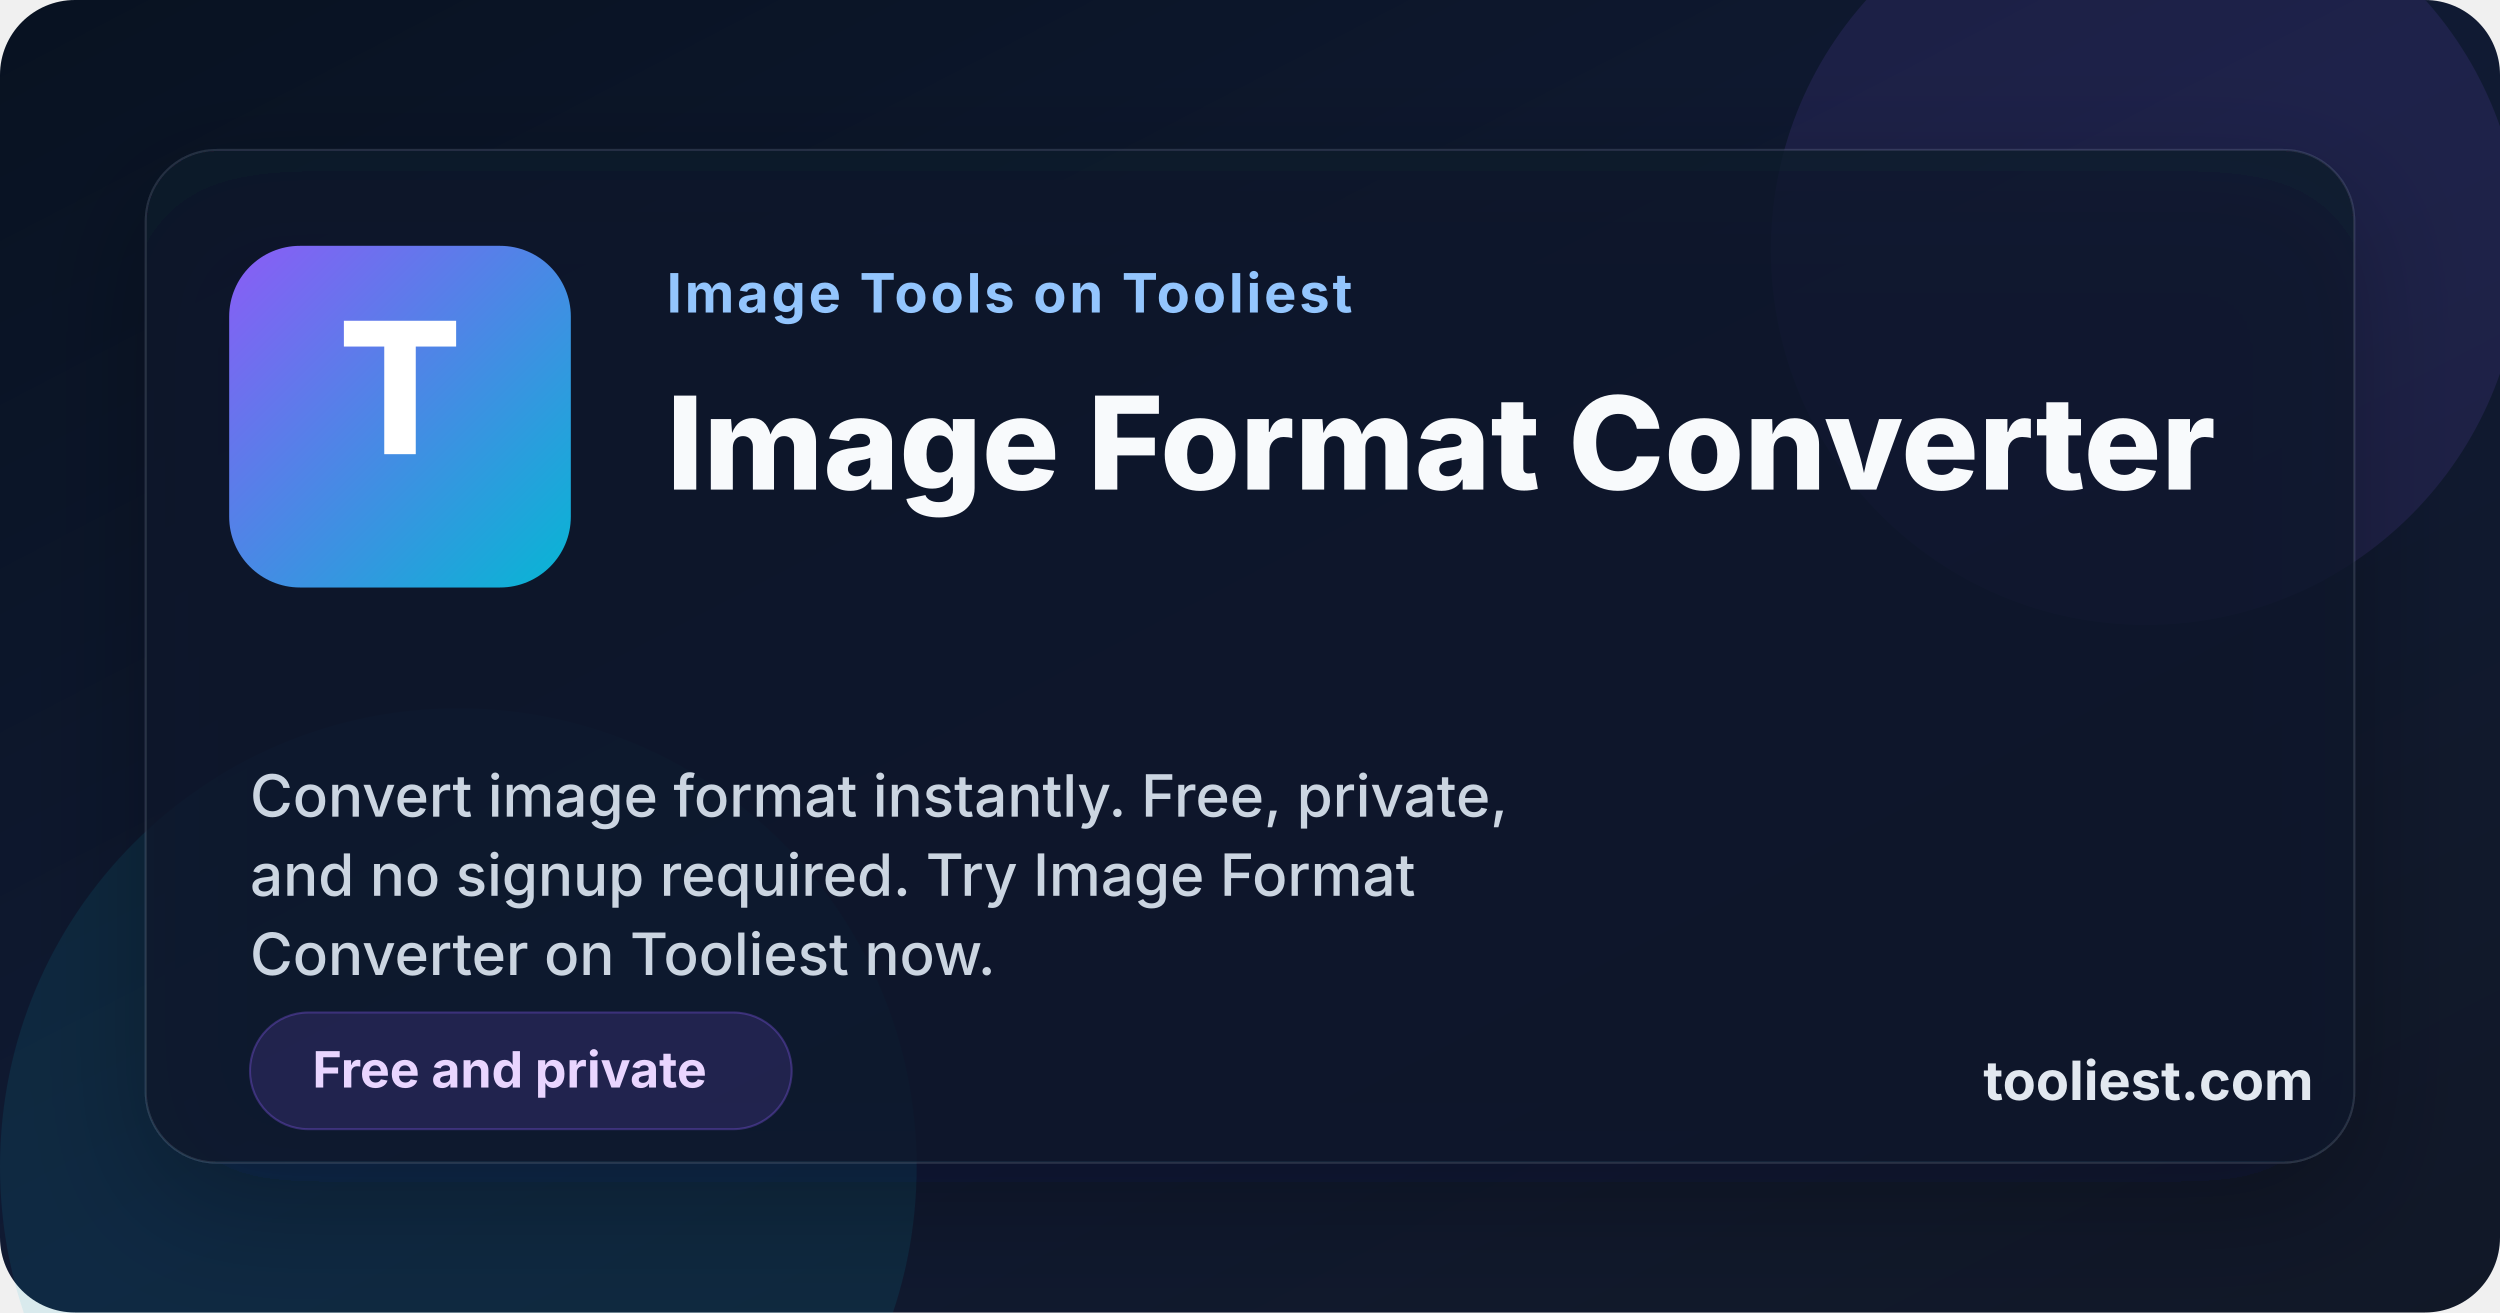
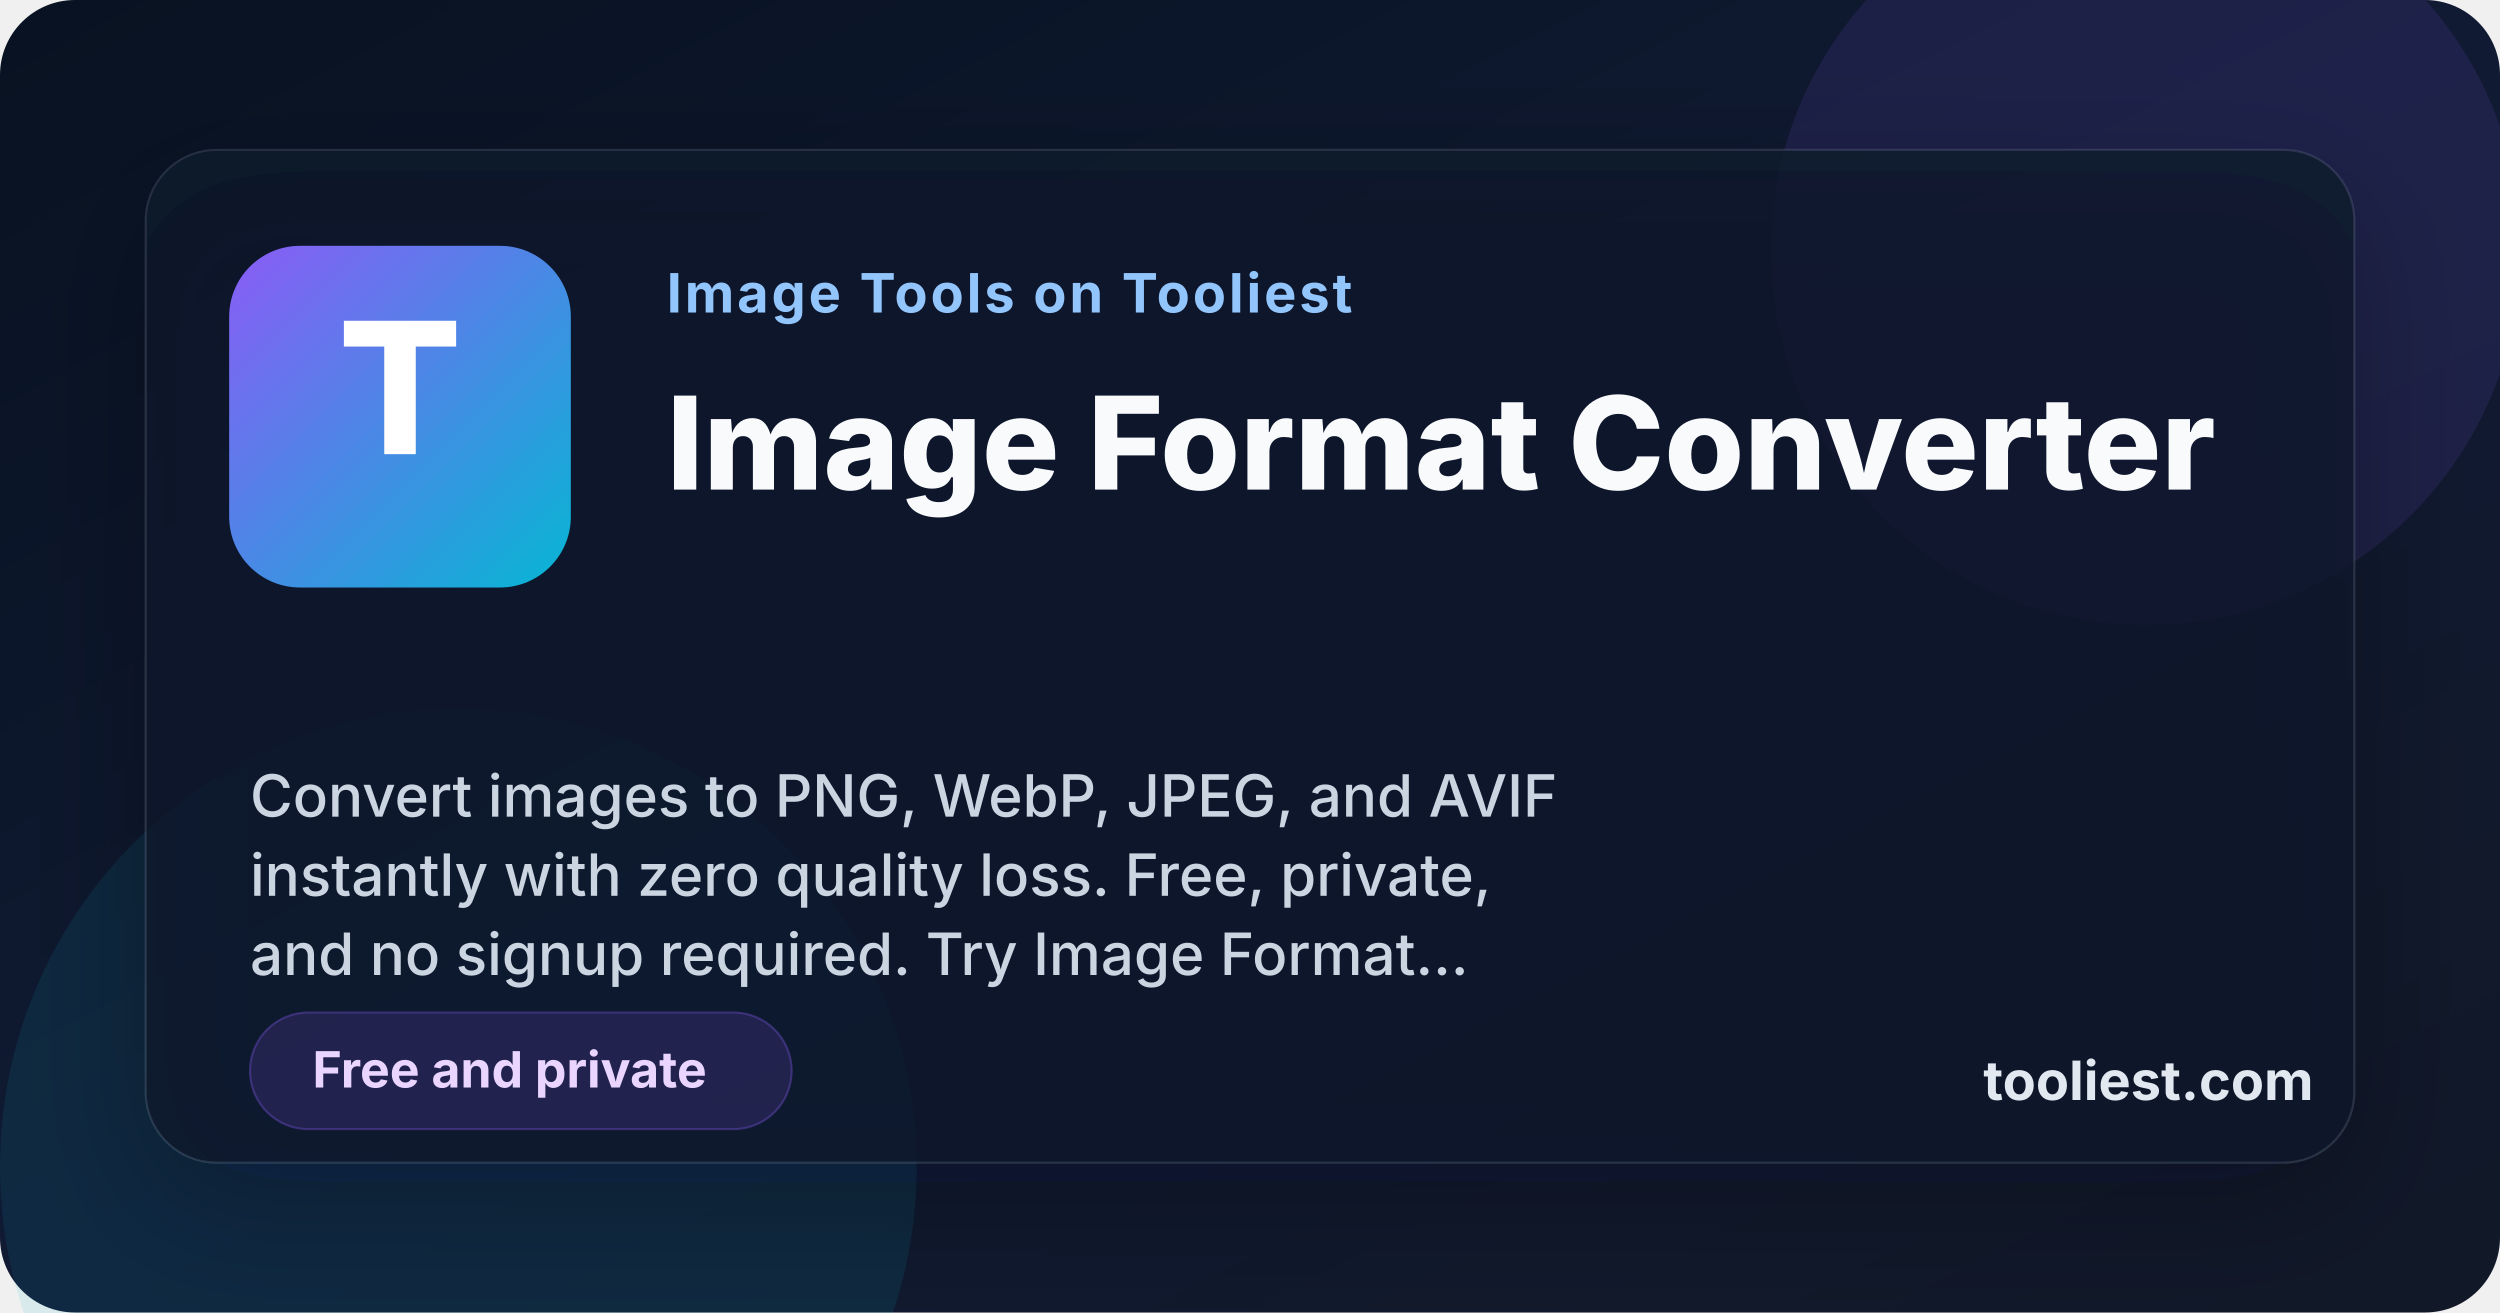
<svg xmlns="http://www.w3.org/2000/svg" width="1200" height="630" viewBox="0 0 1200 630" role="img" aria-labelledby="title desc">
  <defs>
    <linearGradient id="bg" x1="0%" x2="100%" y1="0%" y2="100%">
      <stop offset="0%" stop-color="#081221" />
      <stop offset="50%" stop-color="#101a33" />
      <stop offset="100%" stop-color="#111827" />
    </linearGradient>
    <linearGradient id="accent" x1="0%" x2="100%" y1="0%" y2="100%">
      <stop offset="0%" stop-color="#8b5cf6" />
      <stop offset="100%" stop-color="#06b6d4" />
    </linearGradient>
    <filter id="shadow" x="-20%" y="-20%" width="140%" height="140%">
      <feDropShadow dx="0" dy="20" stdDeviation="30" flood-color="#020617" flood-opacity="0.35" />
    </filter>
  </defs>
  <rect width="1200" height="630" fill="url(#bg)" rx="36" />
  <circle cx="1030" cy="120" r="180" fill="#8b5cf6" opacity="0.12" />
  <circle cx="220" cy="560" r="220" fill="#06b6d4" opacity="0.1" />
  <rect x="70" y="72" width="1060" height="486" rx="34" fill="rgba(15, 23, 42, 0.78)" stroke="rgba(148, 163, 184, 0.18)" filter="url(#shadow)" />
  <rect x="110" y="118" width="164" height="164" rx="34" fill="url(#accent)" />
  <text x="192" y="218" text-anchor="middle" font-family="Inter, Arial, sans-serif" font-size="88" font-weight="800" fill="#ffffff">T</text>
  <text x="320" y="150" font-family="Inter, Arial, sans-serif" font-size="26" font-weight="700" letter-spacing="1.4" fill="#93c5fd">Image Tools on Tooliest</text>
  <text x="320" y="235" font-family="Inter, Arial, sans-serif" font-size="62" font-weight="800" fill="#f8fafc">Image Format Converter</text>
-   <text x="120" y="392" font-family="Inter, Arial, sans-serif" font-size="28" font-weight="500" fill="#cbd5e1">Convert image format instantly. Free, private,</text>
-   <text x="120" y="430" font-family="Inter, Arial, sans-serif" font-size="28" font-weight="500" fill="#cbd5e1">and no signup required. Try Image Format</text>
-   <text x="120" y="468" font-family="Inter, Arial, sans-serif" font-size="28" font-weight="500" fill="#cbd5e1">Converter on Tooliest now.</text>
+   <text x="120" y="392" font-family="Inter, Arial, sans-serif" font-size="28" font-weight="500" fill="#cbd5e1">Convert images to PNG, WebP, JPEG, and AVIF</text>
+   <text x="120" y="430" font-family="Inter, Arial, sans-serif" font-size="28" font-weight="500" fill="#cbd5e1">instantly with zero quality loss. Free, private,</text>
+   <text x="120" y="468" font-family="Inter, Arial, sans-serif" font-size="28" font-weight="500" fill="#cbd5e1">and no signup required. Try Image Format...</text>
  <rect x="120" y="486" width="260" height="56" rx="28" fill="rgba(139, 92, 246, 0.16)" stroke="rgba(139, 92, 246, 0.32)" />
  <text x="150" y="522" font-family="Inter, Arial, sans-serif" font-size="24" font-weight="700" fill="#e9d5ff">Free and private</text>
  <text x="952" y="528" font-family="Inter, Arial, sans-serif" font-size="26" font-weight="700" fill="#e2e8f0">tooliest.com</text>
</svg>
